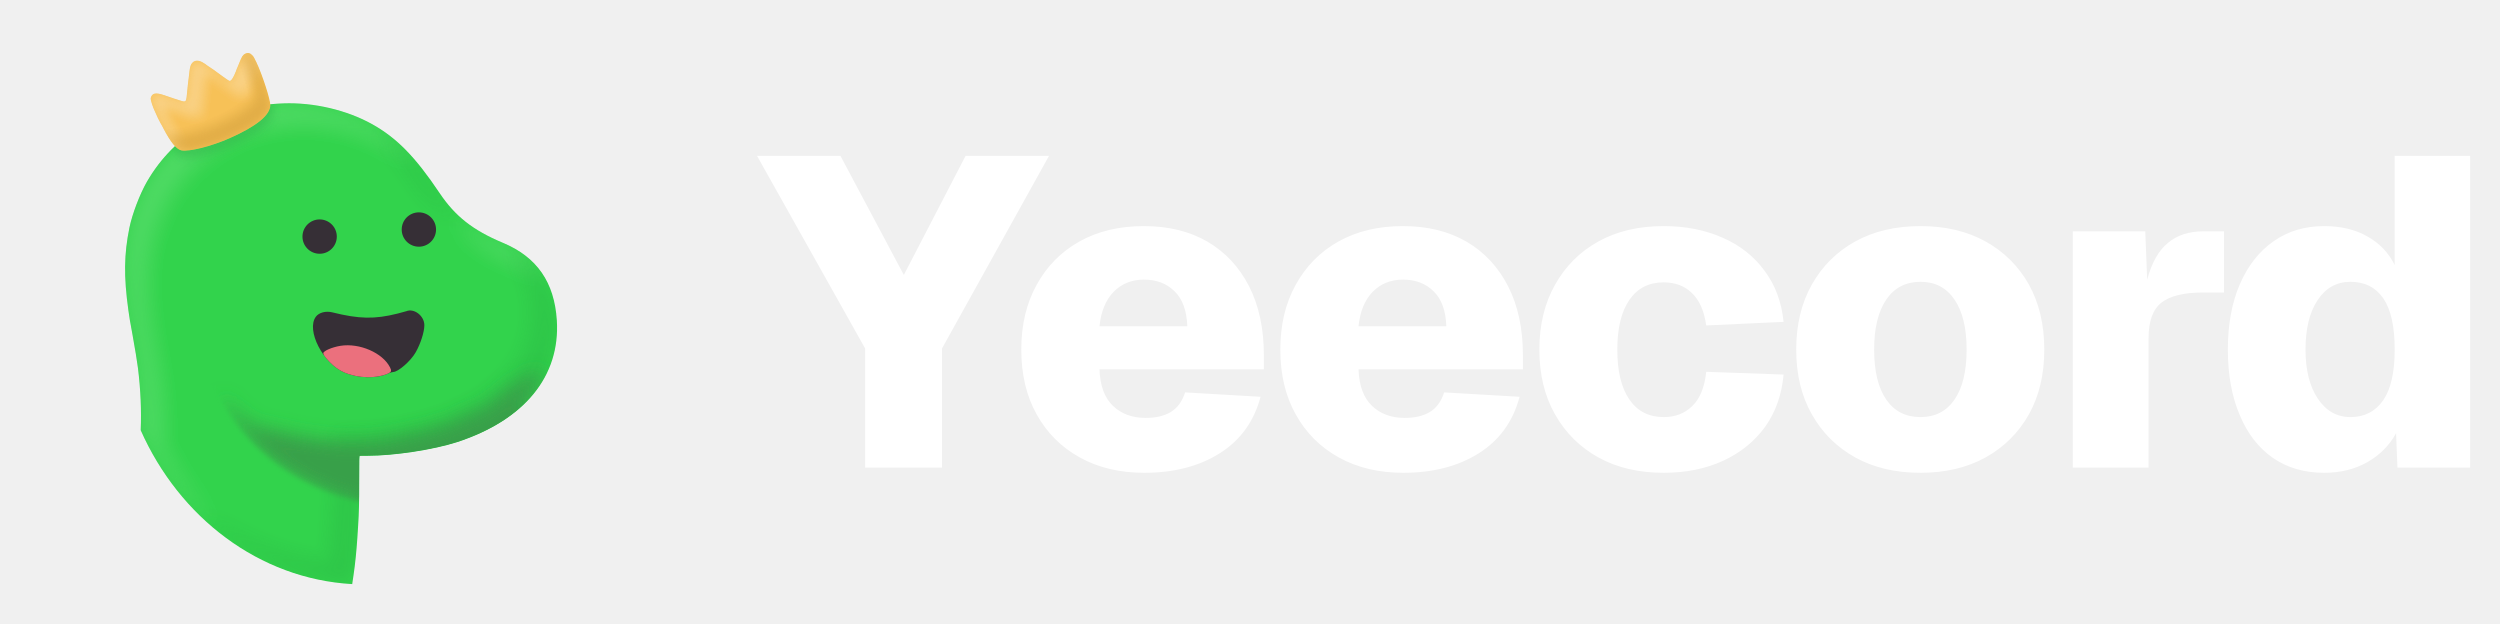
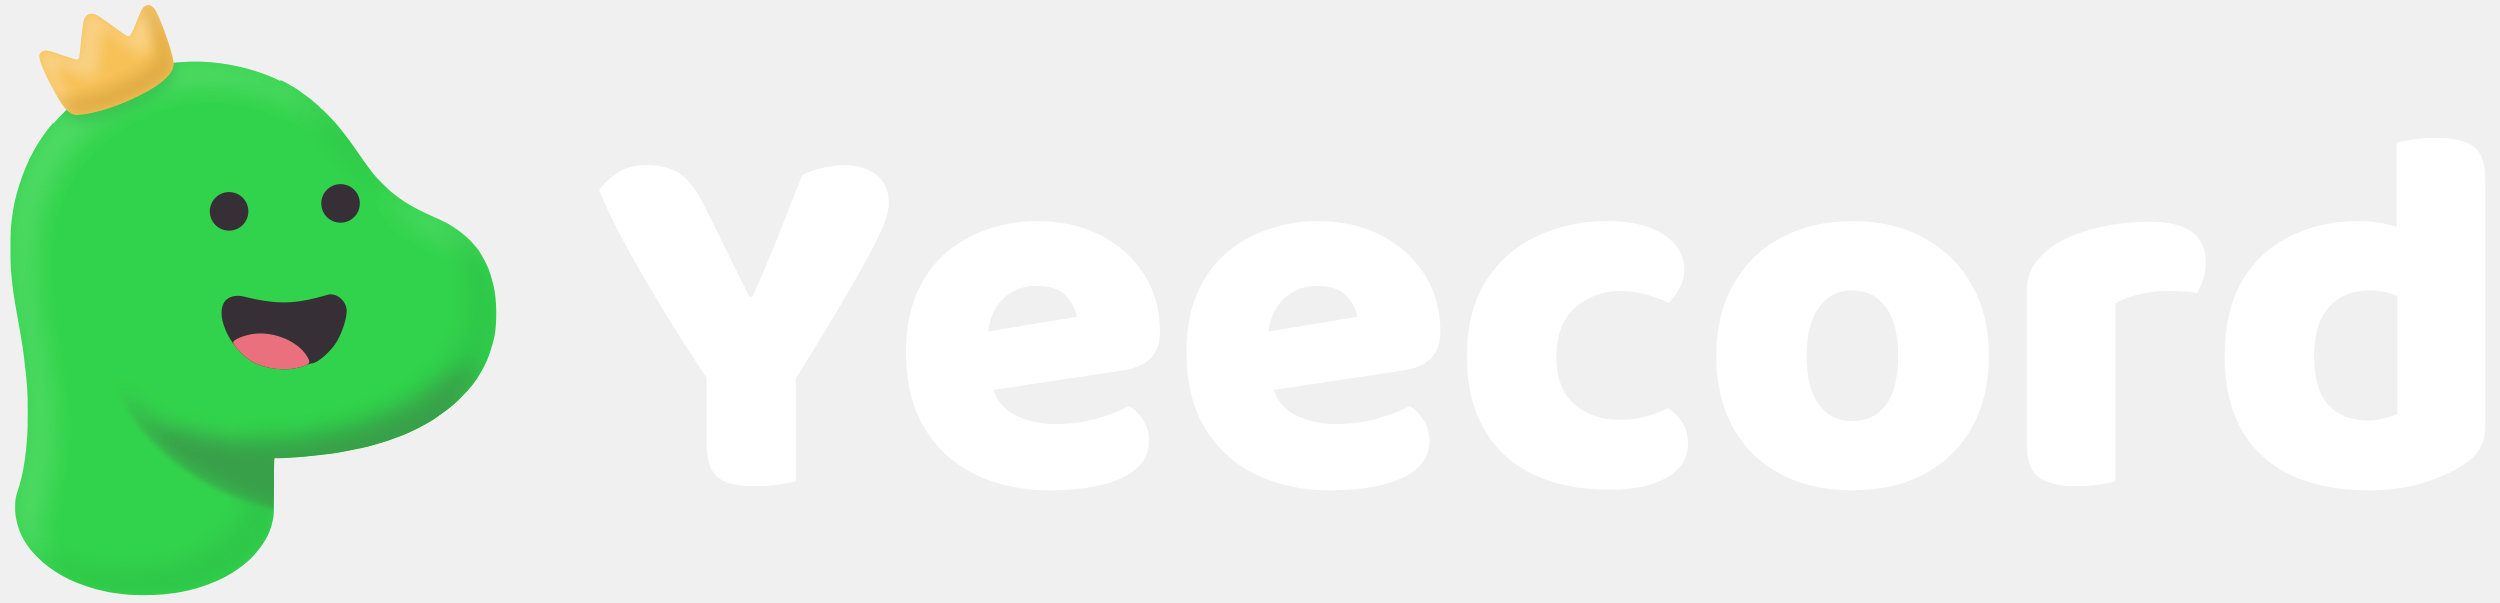
- <svg xmlns="http://www.w3.org/2000/svg" viewBox="0 0 802 200" role="img" aria-labelledby="title">
-   <g>
-     <svg width="200" height="200" viewBox="0 0 512 512">
-       <defs>
-         <path id="avatar-body" d="M120.5,149.5c22.8,-39.7 62.9,-62.8 112.3,-64.6c24.8,-0.9 51.9,5.4 72.9,17.1c20.2,11.3 35.4,26.8 55.3,56.5c12.8,19.1 27.4,30.6 52,40.9c28,11.7 42.3,32.4 44.3,63.7c2.9,45.9 -26.6,81.9 -81.9,100c-19.1,6.2 -51.6,11.2 -73.2,11.2c-3.5,0 -6.6,0 -6.8,0.1c-0.3,0.2 -0.4,2.1 -0.4,19.4c0,19.4 -0.2,27.8 -0.9,38.2c-0.2,3.1 -0.5,7.4 -0.6,9.5c-0.8,11.8 -1.8,21.6 -3.2,31.1c-0.232,1.393 -0.644,4.284 -1.05,7.096c-76.514,-4.339 -141.935,-54.724 -173.701,-126.393c0.682,-16.012 -0.067,-33.251 -2.249,-51.002c-0.8,-6 -2.3,-15.4 -4.5,-27.5c-2.1,-11.5 -2.6,-14 -3.4,-20.2c-3.8,-27.5 -3.6,-45.7 0.9,-67.7c2.3,-11.2 8.5,-27.4 14.2,-37.4z" />
-         <path id="avatar-accessory-shape" d="M201.3 44.1C199.5 45.1 198.5 46.6 196.9 50.7C196.2 52.6 195.3 54.6 195.1 55.1C194.8 55.7 194.2 57.1 193.8 58.4C191.8 63.7 189.8 66.8 188.4 66.4C187.8 66.3 183.2 63 179 59.9C177.7 58.9 175.2 57.1 173.5 56C171.8 54.9 169.4 53.3 168.3 52.4C161.6 47.6 156.5 49.7 155.7 57.7C155.6 59 155.3 61.4 155.1 62.9C154.4 68.3 154.3 69.4 153.7 75.5C153 83.7 152.8 84 149.1 82.9C145.9 81.9 140.2 80.1 134.6 78.1C127.8 75.8 124.9 76.4 123.8 80.4C123.4 81.9 125.5 88.2 128.2 93.7C128.6 94.5 129.3 96 129.7 97C130.2 98.1 131.1 99.9 131.8 101.1C132.6 102.4 133.6 104.2 134.1 105.3C140 116.7 144.8 122.6 148.9 123.5C155.2 124.8 173.5 120.2 188.6 113.5C210.6 103.8 222 94.5 222 86.3C222 81.7 215.7 62.1 210.7 51.4C208.5 46.8 208.2 46.3 206.9 45.1C205.3 43.4 203.4 43.1 201.3 44.1Z" />
-         <clipPath id="avatar-clip-frame">
-           <rect x="0" y="0" width="512" height="512" />
-         </clipPath>
-         <clipPath id="avatar-clip-mouth">
-           <path d="M333.6 255.6C332.9 255.8 329.8 256.7 326.6 257.5C307.6 262.3 294.9 262 272.8 256.5C267.5 255.2 261.9 256.7 259.4 260.1C251.2 271.1 265.3 298.6 282.8 305.9C294.4 310.8 309.2 311.1 318.8 306.7C320.2 306.1 322.1 305.5 322.9 305.5C327 305.5 337.4 296.4 341.4 289.3C345.4 282.3 348.5 272.6 348.5 267.1C348.5 259.4 340.1 252.9 333.6 255.6Z" />
-         </clipPath>
-         <clipPath id="avatar-clip-body">
-           <use href="#avatar-body" />
-         </clipPath>
-         <clipPath id="avatar-clip-accessory">
-           <use href="#avatar-accessory-shape" />
-         </clipPath>
-         <filter id="avatar-soft" filterUnits="userSpaceOnUse" x="-64" y="-64" width="640" height="640">
-           <feGaussianBlur stdDeviation="7.5" />
-         </filter>
-         <filter id="avatar-softer" filterUnits="userSpaceOnUse" x="-64" y="-64" width="640" height="640">
-           <feGaussianBlur stdDeviation="4" />
-         </filter>
-         <filter id="avatar-edge" filterUnits="userSpaceOnUse" x="-64" y="-64" width="640" height="640">
-           <feGaussianBlur stdDeviation="2" />
-         </filter>
-         <mask id="avatar-mask-jaw">
-           <path d="M176 316.3C195.6 365.6 242.8 400.7 294 412L480 412L480 0L150 0L150 316.3Z" fill="#fff" filter="url(#avatar-edge)" />
-         </mask>
-         <mask id="avatar-body-light">
-           <g filter="url(#avatar-soft)">
-             <use href="#avatar-body" fill="#fff" />
-             <use href="#avatar-body" x="12.5" y="12.5" fill="#000" />
+ <svg xmlns="http://www.w3.org/2000/svg" viewBox="0 0 830 200" role="img" aria-labelledby="title">
+   <svg width="168" height="200" viewBox="95 40 370 440">
+     <defs>
+       <path id="b-body" d="M122.3,145.5c3.7,-5.9 7.2,-10.8 11.2,-15.5l0.7,0c23.6,-27.7 58.0,-43.6 98.6,-45.1c22.6,-0.8 47.1,4.3 67.2,14.1v-0.8c0.1,0.1 0.2,0.1 0.2,0.2c0,0.2 0.2,0.2 0.3,0.1c0.1,-0.1 0.2,0 0.2,0.1c0,0.1 0.1,0.2 0.2,0.2c0.3,-0.1 1.8,0.5 1.8,0.8c0,0.1 0.1,0.2 0.2,0.1c0.1,-0.1 0.6,0.2 1.1,0.5c0.4,0.3 1,0.6 1.1,0.6c0.2,0 0.3,0.1 0.3,0.3c0,0.1 0,0.2 0.1,0.1c0.2,-0.2 1.6,0.6 1.6,0.9c0,0.1 0.1,0.2 0.2,0.1c0.1,-0.1 0.4,0 0.7,0.3c0.3,0.2 0.6,0.4 0.7,0.3c0,-0.1 0.1,0 0.1,0.1c0,0.1 0.3,0.3 0.6,0.4c0.3,0.1 0.8,0.3 1.1,0.6c0.3,0.3 0.5,0.5 0.6,0.5c0.3,0 1.8,0.9 1.8,1.1c0,0.1 0.1,0.2 0.3,0.2c0.2,0 0.4,0.2 0.5,0.4c0.1,0.2 0.3,0.4 0.4,0.3c0.1,0 0.5,0.2 0.8,0.5c0.4,0.4 0.7,0.6 0.8,0.5c0.1,0 0.2,0.1 0.3,0.3c0.1,0.3 0.3,0.4 0.4,0.3c0.1,0 0.3,0.1 0.4,0.3c0,0.2 0.2,0.4 0.3,0.3c0.1,-0.1 0.4,0.1 0.6,0.4c0.2,0.3 0.4,0.4 0.4,0.3c0,-0.2 0.2,0 0.5,0.3c0.3,0.3 0.5,0.5 0.5,0.4c0,-0.1 0.2,0.1 0.5,0.4c0.3,0.3 0.5,0.5 0.5,0.4c0,-0.2 0.2,0 0.5,0.3c0.3,0.3 0.5,0.5 0.6,0.4c0.1,-0.1 0.4,0.2 0.6,0.5c0.2,0.3 0.5,0.6 0.6,0.5c0.1,-0.1 0.4,0.2 0.7,0.5c0.3,0.4 0.5,0.6 0.6,0.5c0.1,0 0.4,0.3 0.7,0.7c0.3,0.4 0.7,0.7 0.8,0.6c0.1,0 0.5,0.3 0.9,0.8c0.4,0.5 0.9,0.9 1,0.9c0.2,0 0.8,0.6 1.5,1.4c0.6,0.8 1.2,1.4 1.3,1.3c0.2,-0.2 8.2,7.9 10.7,10.8c4.7,5.5 9.2,11.4 12.7,16.4c2.6,3.8 3.3,4.8 5.3,7.6c1.1,1.6 2.5,3.6 3.1,4.4c1,1.5 4.5,6.1 6.8,9.1c1.9,2.4 9.2,9.7 12.3,12.3c8.8,7.4 16.1,11.7 30.9,18.4c0.9,0.5 1.7,0.8 1.8,0.8c0.1,0 3,1.3 5.6,2.6c8.3,4 16.9,10.5 22.1,16.7c1,1.2 2,2.3 2.3,2.6c1.9,2.1 6.4,10 8,13.9c0.3,0.6 0.6,1.3 0.7,1.6c0.1,0.3 0.3,0.9 0.5,1.4c0.2,0.5 0.4,1.1 0.5,1.4c0.6,1.5 1.6,5.1 2.3,8c0.1,0.5 0.4,1.5 0.5,2.1c2.2,8.8 2.5,26.7 0.6,36c-0.2,0.6 -0.5,2 -0.7,3.1c-0.5,2.3 -0.7,2.9 -2,7.1c-1,3.2 -1.3,4 -1.7,4.8c-0.1,0.2 -0.2,0.6 -0.2,0.7c0,0.4 -1.1,2.9 -3,6.7c-1.5,3 -5.3,9.3 -6.7,11.1c-0.3,0.5 -1.1,1.4 -1.6,2.1c-1.4,1.8 -1.6,2 -3.8,4.5c-5.2,5.6 -6.3,6.8 -10.2,10.1c-0.8,0.7 -1.8,1.5 -2.1,1.8c-0.8,0.8 -5.9,4.5 -8.5,6.3c-1.3,1 -2.5,1.8 -2.6,1.9c-0.1,0.2 -2.3,1.5 -3.6,2.3c-4.6,2.6 -6.1,3.5 -9.9,5.4c-5.2,2.7 -10.9,5.1 -14.5,6.3c-0.8,0.3 -2.3,0.8 -3.4,1.3c-2.9,1.1 -5.4,1.9 -11.3,3.6c-6.7,1.9 -7.2,2.1 -8.8,2.4c-0.7,0.2 -1.7,0.4 -2.3,0.5c-1,0.2 -2.4,0.5 -4.8,1c-0.5,0.1 -1.9,0.4 -3,0.6c-1.1,0.2 -2.7,0.6 -3.5,0.7c-0.8,0.2 -2,0.4 -2.6,0.5c-1.2,0.2 -3.3,0.6 -5.7,1c-0.9,0.2 -2.4,0.4 -3.5,0.5c-1.2,0.1 -3,0.4 -4.3,0.5c-5.8,0.7 -5.9,0.7 -13.6,1.5c-4.9,0.4 -8.3,0.7 -12.2,0.9c-2.2,0.1 -4.1,0.2 -4.2,0.2c-0.1,0 -1.6,0.1 -3.4,0.1h-3.2l-0.2,2.2c-0.1,1.2 -0.2,10.3 -0.2,20.2c0,13.3 -0.1,18.5 -0.3,19.9c-0.9,5.1 -1.3,6.9 -3,11.4c-2.7,7.3 -10.2,17.2 -17.5,23.1c-0.6,0.5 -1.3,1.1 -1.6,1.3c-1.4,1.3 -9.8,7 -10.3,7c-0.1,0 -0.5,0.2 -0.8,0.5c-0.7,0.5 -5.5,2.9 -7.3,3.7c-4.1,1.7 -6.7,2.8 -8.8,3.5c-1.3,0.4 -2.6,0.9 -2.9,1c-1.7,0.7 -7.4,2.3 -9.8,2.8c-0.7,0.2 -1.7,0.4 -2.3,0.5c-3.3,0.8 -5.1,1.1 -8.5,1.5c-1.2,0.1 -2.8,0.4 -3.8,0.5c-8,1.2 -25.2,1.4 -33.3,0.3c-4.3,-0.6 -5.6,-0.7 -7.6,-1c-1.2,-0.2 -2.5,-0.4 -3.1,-0.5c-0.5,-0.1 -1.6,-0.4 -2.3,-0.5c-4.7,-1 -7.9,-1.8 -11.5,-3c-3.3,-1.1 -6.4,-2.2 -7.2,-2.5c-0.3,-0.1 -1.5,-0.6 -2.8,-1.1c-6.2,-2.4 -14,-6.8 -19.8,-11.1c-12.6,-9.5 -20.5,-20.5 -23.3,-32.5c-1.2,-4.9 -1.4,-6.7 -1.4,-11.2c-0.1,-5 0.3,-7.3 2,-12.5c0.7,-2 1.4,-4.7 2,-6.8c0.5,-1.7 0.8,-2.9 1.6,-6.9c0.4,-1.6 1.2,-6.9 1.5,-9c0.8,-6.1 1.1,-8.7 1.8,-17.5c0.4,-4.7 0.4,-27.6 0,-32.8c-0.6,-7 -0.8,-10.5 -1.1,-12.8c-0.7,-6.2 -0.9,-7.8 -1.8,-15.3c-0.1,-1 -0.4,-2.5 -0.5,-3.3c-0.2,-0.8 -0.4,-2.2 -0.5,-3.1c-0.2,-0.9 -0.4,-2.3 -0.5,-3.1c-0.2,-0.8 -0.4,-2.2 -0.5,-3c-0.1,-0.8 -0.4,-2.2 -0.5,-3c-0.2,-0.9 -0.4,-2.1 -0.5,-2.9c-0.2,-0.8 -0.4,-2 -0.5,-2.8c-0.1,-0.7 -0.4,-2 -0.5,-2.8c-0.1,-0.8 -0.4,-2 -0.5,-2.8c-0.1,-0.8 -0.4,-2 -0.5,-2.8c-0.6,-3.3 -0.7,-4.1 -1.1,-6.4c-1.7,-10 -2.2,-14.8 -3.1,-26.1c-0.3,-4.2 -0.3,-23.1 0,-27.1c0.5,-6 0.7,-8.4 1.6,-13.9c2.5,-16.1 9.7,-35.7 17.8,-48.6z" />
+       <path id="b-accessory-shape" d="M201.3 44.1C199.5 45.1 198.5 46.6 196.9 50.7C196.2 52.6 195.3 54.6 195.1 55.1C194.8 55.7 194.2 57.1 193.8 58.4C191.8 63.7 189.8 66.8 188.4 66.4C187.8 66.3 183.2 63 179 59.9C177.7 58.9 175.2 57.1 173.5 56C171.8 54.9 169.4 53.3 168.3 52.4C161.6 47.6 156.5 49.7 155.7 57.7C155.6 59 155.3 61.4 155.1 62.9C154.4 68.3 154.3 69.4 153.7 75.5C153 83.7 152.8 84 149.1 82.9C145.9 81.9 140.2 80.1 134.6 78.1C127.8 75.8 124.9 76.4 123.8 80.4C123.4 81.9 125.5 88.2 128.2 93.7C128.6 94.5 129.3 96 129.7 97C130.2 98.1 131.1 99.9 131.8 101.1C132.6 102.4 133.6 104.2 134.1 105.3C140 116.7 144.8 122.6 148.9 123.5C155.2 124.8 173.5 120.2 188.6 113.5C210.6 103.8 222 94.5 222 86.3C222 81.7 215.7 62.1 210.7 51.4C208.5 46.8 208.2 46.3 206.9 45.1C205.3 43.4 203.4 43.1 201.3 44.1Z" />
+       <clipPath id="b-clip-frame">
+         <rect x="0" y="0" width="512" height="512" />
+       </clipPath>
+       <clipPath id="b-clip-mouth">
+         <path d="M333.6 255.6C332.9 255.8 329.8 256.7 326.6 257.5C307.6 262.3 294.9 262 272.8 256.5C267.5 255.2 261.9 256.7 259.4 260.1C251.2 271.1 265.3 298.6 282.8 305.9C294.4 310.8 309.2 311.1 318.8 306.7C320.2 306.1 322.1 305.5 322.9 305.5C327 305.5 337.4 296.4 341.4 289.3C345.4 282.3 348.5 272.6 348.5 267.1C348.5 259.4 340.1 252.9 333.6 255.6Z" />
+       </clipPath>
+       <clipPath id="b-clip-body">
+         <use href="#b-body" />
+       </clipPath>
+       <clipPath id="b-clip-accessory">
+         <use href="#b-accessory-shape" />
+       </clipPath>
+       <filter id="b-soft" filterUnits="userSpaceOnUse" x="-64" y="-64" width="640" height="640">
+         <feGaussianBlur stdDeviation="7.5" />
+       </filter>
+       <filter id="b-softer" filterUnits="userSpaceOnUse" x="-64" y="-64" width="640" height="640">
+         <feGaussianBlur stdDeviation="4" />
+       </filter>
+       <filter id="b-edge" filterUnits="userSpaceOnUse" x="-64" y="-64" width="640" height="640">
+         <feGaussianBlur stdDeviation="2" />
+       </filter>
+       <mask id="b-mask-jaw">
+         <path d="M176 316.3C195.6 365.6 242.8 400.7 294 412L480 412L480 0L150 0L150 316.3Z" fill="#fff" filter="url(#b-edge)" />
+       </mask>
+       <mask id="b-body-light">
+         <g filter="url(#b-soft)">
+           <use href="#b-body" fill="#fff" />
+           <use href="#b-body" x="12.5" y="12.5" fill="#000" />
+         </g>
+       </mask>
+       <mask id="b-body-shade">
+         <g filter="url(#b-soft)">
+           <use href="#b-body" fill="#fff" />
+           <use href="#b-body" x="-15" y="-12.5" fill="#000" />
+         </g>
+       </mask>
+       <mask id="b-accessory-light">
+         <g filter="url(#b-softer)">
+           <use href="#b-accessory-shape" fill="#fff" />
+           <use href="#b-accessory-shape" x="10" y="10" fill="#000" />
+         </g>
+       </mask>
+       <mask id="b-accessory-shade">
+         <g filter="url(#b-softer)">
+           <use href="#b-accessory-shape" fill="#fff" />
+           <use href="#b-accessory-shape" x="-9" y="-9" fill="#000" />
+         </g>
+       </mask>
+     </defs>
+     <g>
+       <g id="b-dino">
+         <use href="#b-body" fill="#32D34C" />
+         <g clip-path="url(#b-clip-body)">
+           <rect width="512" height="512" fill="#7CE68A" opacity="0.4" mask="url(#b-body-light)" />
+           <rect width="512" height="512" fill="#24A63F" opacity="0.3" mask="url(#b-body-shade)" />
+           <g mask="url(#b-mask-jaw)">
+             <path d="M438.3 306.5C437.5 306.9 436.7 307.4 436.5 307.6C436.3 307.8 436 308 435.9 308C435.6 308 431.6 310.4 430.1 311.5C429.6 311.9 427.2 313.3 424.9 314.6C422.6 315.9 420.1 317.5 419.5 318C418.9 318.6 416.8 320.2 414.9 321.6C410.7 324.7 407.8 327.2 404.4 330.3C402.6 331.9 401.4 332.7 400 333.4C397.4 334.6 395.9 335.4 394.4 336.4C393.7 336.8 392 337.6 390.6 338.1C389.1 338.6 387.2 339.4 386.3 339.8C385.4 340.2 383.2 341.1 381.5 341.8C377.2 343.5 375.4 344.4 373.4 345.6C370.9 347.2 366.2 349.1 363.9 349.6C359.9 350.4 356.1 351.5 349.4 353.8C347 354.6 335.9 357 334.6 357C333.9 357 326.1 359 323.3 359.9C321.4 360.5 318.7 360.9 313 361.5C311.7 361.7 308.1 362.1 304.9 362.4C298.1 363.2 279.6 363.4 278.5 362.6C278.4 362.6 276.9 362.5 275.1 362.4C273.3 362.3 270.5 362.1 268.9 361.9C267.2 361.7 264.4 361.3 262.6 361.1C260.9 360.9 258.8 360.6 258.1 360.4C256.8 359.9 254.3 359.6 250.3 359.3C248.8 359.1 246.9 358.8 246.1 358.6C245.3 358.3 243.4 357.9 242.1 357.8C240.8 357.6 238.9 357.2 238.1 356.9C233.1 354.9 227.2 353.5 222.9 353.3C220.2 353.1 219.7 352.9 217.9 352.1C216.4 351.4 215.4 351.2 214.1 351.1C213.2 351 211.9 350.9 211.4 350.7C207 349.6 195 340.2 188.4 332.8C182.9 326.6 182 325.8 182 327C182 328.4 184.7 333.8 188.7 340.1C209.3 373.2 246.8 399.7 288.3 410.4C295.9 412.4 295.6 409.9 293.3 443.5C292.6 453.5 291.6 462.8 290.6 470.2C290.1 473.5 290.1 473.9 291.4 474.9C292.8 475.9 473.2 475.3 474.3 474.3C475.8 472.8 475.8 340 474.3 338.5C473.3 337.5 473.3 337.5 450.6 337.5C425.6 337.5 426.8 337.6 426.8 336.1C426.8 335.5 427.2 334.9 429.1 333.3C436.6 326.3 445.4 314.8 445.9 311.4C446.1 310.1 446 310.1 445 309.2C444.4 308.6 443.9 307.9 443.8 307.6C443.1 306 440.3 305.4 438.3 306.5Z" fill="#37A049" filter="url(#b-soft)" />
          </g>
-         </mask>
-         <mask id="avatar-body-shade">
-           <g filter="url(#avatar-soft)">
-             <use href="#avatar-body" fill="#fff" />
-             <use href="#avatar-body" x="-15" y="-12.5" fill="#000" />
-           </g>
-         </mask>
-         <mask id="avatar-accessory-light">
-           <g filter="url(#avatar-softer)">
-             <use href="#avatar-accessory-shape" fill="#fff" />
-             <use href="#avatar-accessory-shape" x="10" y="10" fill="#000" />
-           </g>
-         </mask>
-         <mask id="avatar-accessory-shade">
-           <g filter="url(#avatar-softer)">
-             <use href="#avatar-accessory-shape" fill="#fff" />
-             <use href="#avatar-accessory-shape" x="-9" y="-9" fill="#000" />
-           </g>
-         </mask>
-       </defs>
-       <g>
-         <g id="avatar-dino">
-           <use href="#avatar-body" fill="#32D34C" />
-           <g clip-path="url(#avatar-clip-body)">
-             <rect width="512" height="512" fill="#7CE68A" opacity="0.4" mask="url(#avatar-body-light)" />
-             <rect width="512" height="512" fill="#24A63F" opacity="0.3" mask="url(#avatar-body-shade)" />
-             <g mask="url(#avatar-mask-jaw)">
-               <path d="M438.3 306.5C437.5 306.9 436.7 307.4 436.5 307.6C436.3 307.8 436 308 435.9 308C435.6 308 431.6 310.4 430.1 311.5C429.6 311.9 427.2 313.3 424.9 314.6C422.6 315.9 420.1 317.5 419.5 318C418.9 318.6 416.8 320.2 414.9 321.6C410.7 324.7 407.8 327.2 404.4 330.3C402.6 331.9 401.4 332.7 400 333.4C397.4 334.6 395.9 335.4 394.4 336.4C393.7 336.8 392 337.6 390.6 338.1C389.1 338.6 387.2 339.4 386.3 339.8C385.4 340.2 383.2 341.1 381.5 341.8C377.2 343.5 375.4 344.4 373.4 345.6C370.9 347.2 366.2 349.1 363.9 349.6C359.9 350.4 356.1 351.5 349.4 353.8C347 354.6 335.9 357 334.6 357C333.9 357 326.1 359 323.3 359.9C321.4 360.5 318.7 360.9 313 361.5C311.7 361.7 308.1 362.1 304.9 362.4C298.1 363.2 279.6 363.4 278.5 362.6C278.4 362.6 276.9 362.5 275.1 362.4C273.3 362.3 270.5 362.1 268.9 361.9C267.2 361.7 264.4 361.3 262.6 361.1C260.9 360.9 258.8 360.6 258.1 360.4C256.8 359.9 254.3 359.6 250.3 359.3C248.8 359.1 246.9 358.8 246.1 358.6C245.3 358.3 243.4 357.9 242.1 357.8C240.8 357.6 238.9 357.2 238.1 356.9C233.1 354.9 227.2 353.5 222.9 353.3C220.2 353.1 219.7 352.9 217.9 352.1C216.4 351.4 215.4 351.2 214.1 351.1C213.2 351 211.9 350.9 211.4 350.7C207 349.6 195 340.2 188.4 332.8C182.9 326.6 182 325.8 182 327C182 328.4 184.7 333.8 188.7 340.1C209.3 373.2 246.8 399.7 288.3 410.4C295.9 412.4 295.6 409.9 293.3 443.5C292.6 453.5 291.6 462.8 290.6 470.2C290.1 473.5 290.1 473.9 291.4 474.9C292.8 475.9 473.2 475.3 474.3 474.3C475.8 472.8 475.8 340 474.3 338.5C473.3 337.5 473.3 337.5 450.6 337.5C425.6 337.5 426.8 337.6 426.8 336.1C426.8 335.5 427.2 334.9 429.1 333.3C436.6 326.3 445.4 314.8 445.9 311.4C446.1 310.1 446 310.1 445 309.2C444.4 308.6 443.9 307.9 443.8 307.6C443.1 306 440.3 305.4 438.3 306.5Z" fill="#37A049" filter="url(#avatar-soft)" />
-             </g>
-             <use href="#avatar-accessory-shape" x="2" y="6" fill="#24A63F" opacity="0.35" filter="url(#avatar-softer)" />
-           </g>
-         </g>
-         <g id="avatar-face" fill="#362F36">
-           <circle cx="262.5" cy="194.3" r="14.1" />
-           <circle cx="344" cy="188.5" r="14.1" />
-           <path d="M333.6 255.6C332.9 255.8 329.8 256.7 326.6 257.5C307.6 262.3 294.9 262 272.8 256.5C267.5 255.2 261.9 256.7 259.4 260.1C251.2 271.1 265.3 298.6 282.8 305.9C294.4 310.8 309.2 311.1 318.8 306.7C320.2 306.1 322.1 305.5 322.9 305.5C327 305.5 337.4 296.4 341.4 289.3C345.4 282.3 348.5 272.6 348.5 267.1C348.5 259.4 340.1 252.9 333.6 255.6Z" />
-           <path d="M279.6 284C272.8 285.1 265.5 288.2 265.5 290.1C265.5 292.4 272.2 299.6 277.7 303.3C288.1 310.2 306.6 311.9 318.4 306.9C321.4 305.6 321.8 304.6 320.3 301.7C314.3 289.8 295.3 281.5 279.6 284Z" fill="#EB707D" clip-path="url(#avatar-clip-mouth)" />
-         </g>
-         <g id="avatar-accessory">
-           <path d="M201.3 44.1C199.5 45.1 198.5 46.6 196.9 50.7C196.2 52.6 195.3 54.6 195.1 55.1C194.8 55.7 194.2 57.1 193.8 58.4C191.8 63.7 189.8 66.8 188.4 66.4C187.8 66.3 183.2 63 179 59.9C177.7 58.9 175.2 57.1 173.5 56C171.8 54.9 169.4 53.3 168.3 52.4C161.6 47.6 156.5 49.7 155.7 57.7C155.6 59 155.3 61.4 155.1 62.9C154.4 68.3 154.3 69.4 153.7 75.5C153 83.7 152.8 84 149.1 82.9C145.9 81.9 140.2 80.1 134.6 78.1C127.8 75.8 124.9 76.4 123.8 80.4C123.4 81.9 125.5 88.2 128.2 93.7C128.6 94.5 129.3 96 129.7 97C130.2 98.1 131.1 99.9 131.8 101.1C132.6 102.4 133.6 104.2 134.1 105.3C140 116.7 144.8 122.6 148.9 123.5C155.2 124.8 173.5 120.2 188.6 113.5C210.6 103.8 222 94.5 222 86.3C222 81.7 215.7 62.1 210.7 51.4C208.5 46.8 208.2 46.3 206.9 45.1C205.3 43.4 203.4 43.1 201.3 44.1Z" fill="#F7C157" />
-           <g clip-path="url(#avatar-clip-accessory)">
-             <rect width="512" height="512" fill="#FAD58F" opacity="0.8" mask="url(#avatar-accessory-light)" />
-             <rect width="512" height="512" fill="#DCA842" opacity="0.8" mask="url(#avatar-accessory-shade)" />
-           </g>
+           <use href="#b-accessory-shape" x="2" y="6" fill="#24A63F" opacity="0.35" filter="url(#b-softer)" />
        </g>
      </g>
-     </svg>
-   </g>
-   <path transform="translate(244 150.0) scale(0.8803)" d="M66.1 0L38.1 0L38.1-43.4L-1.3-113.6L29.1-113.6L52.2-70.2L74.7-113.6L105.1-113.6L66.1-43.4M139.8 1.9Q126.4 1.9 116.3-3.7Q106.2-9.3 100.6-19.4Q95-29.4 95-43Q95-56.5 100.6-66.6Q106.2-76.8 116.2-82.4Q126.2-88 139.7-88Q153.1-88 162.9-82.3Q172.6-76.6 178-66.1Q183.4-55.5 183.4-41L183.4-35.8L123.5-35.8Q123.8-26.9 128.4-22.5Q133-18.1 140.3-18.1Q145.8-18.1 149.4-20.2Q153.1-22.4 154.7-27.4L182.2-25.8Q178.6-12.3 167.3-5.2Q156 1.9 139.8 1.9M123.5-51.5L155.5-51.5Q155.2-60 150.9-64.2Q146.6-68.5 139.7-68.5Q133-68.5 128.6-64Q124.3-59.5 123.5-51.5M234.2 1.9Q220.8 1.9 210.7-3.7Q200.6-9.3 195-19.4Q189.4-29.4 189.4-43Q189.4-56.5 195-66.6Q200.6-76.8 210.6-82.4Q220.6-88 234.1-88Q247.5-88 257.3-82.3Q267-76.6 272.4-66.1Q277.8-55.5 277.8-41L277.8-35.8L217.9-35.8Q218.2-26.9 222.8-22.5Q227.4-18.1 234.7-18.1Q240.2-18.1 243.8-20.2Q247.5-22.4 249.1-27.4L276.6-25.8Q273-12.3 261.7-5.2Q250.4 1.9 234.2 1.9M217.9-51.5L249.9-51.5Q249.6-60 245.3-64.2Q241-68.5 234.1-68.5Q227.4-68.5 223-64Q218.7-59.5 217.9-51.5M329.1 1.9Q315.4 1.9 305.3-3.7Q295.2-9.3 289.5-19.4Q283.8-29.4 283.8-43Q283.8-56.5 289.5-66.6Q295.2-76.8 305.3-82.4Q315.4-88 329.1-88Q341-88 350.5-83.8Q360-79.7 365.8-71.8Q371.7-64 372.8-53.1L344.6-51.8Q343.5-59.7 339.4-63.6Q335.4-67.5 329.1-67.5Q321-67.5 316.6-61.1Q312.2-54.7 312.2-43Q312.2-31.2 316.6-24.8Q321-18.4 329.1-18.4Q335.4-18.4 339.5-22.4Q343.7-26.4 344.6-34.9L372.8-33.9Q371.8-22.9 366.1-14.9Q360.3-6.9 350.8-2.5Q341.3 1.9 329.1 1.9M422.7 1.9Q409 1.9 398.9-3.7Q388.8-9.3 383.1-19.4Q377.4-29.4 377.4-43Q377.4-56.6 383.1-66.7Q388.8-76.8 398.9-82.4Q409-88 422.7-88Q436.3-88 446.4-82.4Q456.5-76.8 462.2-66.7Q467.8-56.6 467.8-43Q467.8-29.4 462.2-19.4Q456.5-9.3 446.4-3.7Q436.3 1.9 422.7 1.9M422.7-18.4Q430.7-18.4 435.1-24.8Q439.5-31.2 439.5-43Q439.5-54.7 435.1-61.2Q430.7-67.7 422.7-67.7Q414.6-67.7 410.2-61.2Q405.8-54.7 405.8-43Q405.8-31.2 410.2-24.8Q414.6-18.4 422.7-18.4M505.8 0L478.2 0L478.2-86.1L504.6-86.1L505.3-68.5Q507.8-77.8 512.9-81.9Q517.9-86.1 525.8-86.1L533.3-86.1L533.3-63.8L525.6-63.8Q515.4-63.8 510.6-60.2Q505.8-56.5 505.8-47.2M569.8 1.9Q558.9 1.9 551-3.6Q543.2-9.1 539-19.2Q534.7-29.3 534.7-43Q534.7-56.8 539.1-66.9Q543.5-77 551.4-82.5Q559.2-88 569.8-88Q579-88 585.6-84.2Q592.2-80.5 595.5-73.8L595.5-113.6L623-113.6L623 0L596.5 0L596-12.5Q592.3-5.8 585.4-1.9Q578.6 1.9 569.8 1.9M579.4-18.4Q587-18.4 591.3-24.5Q595.5-30.6 595.5-43Q595.5-55.5 591.4-61.6Q587.2-67.7 579.4-67.7Q571.8-67.7 567.4-61Q563-54.4 563-43Q563-31.8 567.5-25.1Q572-18.4 579.4-18.4" fill="#FFFFFF" />
+       <g id="b-face" fill="#362F36">
+         <circle cx="262.5" cy="194.3" r="14.1" />
+         <circle cx="344" cy="188.5" r="14.1" />
+         <path d="M333.6 255.6C332.9 255.8 329.8 256.7 326.6 257.5C307.6 262.3 294.9 262 272.8 256.5C267.5 255.2 261.9 256.7 259.4 260.1C251.2 271.1 265.3 298.6 282.8 305.9C294.4 310.8 309.2 311.1 318.8 306.7C320.2 306.1 322.1 305.5 322.9 305.5C327 305.5 337.4 296.4 341.4 289.3C345.4 282.3 348.5 272.6 348.5 267.1C348.5 259.4 340.1 252.9 333.6 255.6Z" />
+         <path d="M279.6 284C272.8 285.1 265.5 288.2 265.5 290.1C265.5 292.4 272.2 299.6 277.7 303.3C288.1 310.2 306.6 311.9 318.4 306.9C321.4 305.6 321.8 304.6 320.3 301.7C314.3 289.8 295.3 281.5 279.6 284Z" fill="#EB707D" clip-path="url(#b-clip-mouth)" />
+       </g>
+       <g id="b-accessory">
+         <path d="M201.3 44.1C199.5 45.1 198.5 46.6 196.9 50.7C196.2 52.6 195.3 54.6 195.1 55.1C194.8 55.7 194.2 57.1 193.8 58.4C191.8 63.7 189.8 66.8 188.4 66.4C187.8 66.3 183.2 63 179 59.9C177.7 58.9 175.2 57.1 173.5 56C171.8 54.9 169.4 53.3 168.3 52.4C161.6 47.6 156.5 49.7 155.7 57.7C155.6 59 155.3 61.4 155.1 62.9C154.4 68.3 154.3 69.4 153.7 75.5C153 83.7 152.8 84 149.1 82.9C145.9 81.9 140.2 80.1 134.6 78.1C127.8 75.8 124.9 76.4 123.8 80.4C123.4 81.9 125.5 88.2 128.2 93.7C128.6 94.5 129.3 96 129.7 97C130.2 98.1 131.1 99.9 131.8 101.1C132.6 102.4 133.6 104.2 134.1 105.3C140 116.7 144.8 122.6 148.9 123.5C155.2 124.8 173.5 120.2 188.6 113.5C210.6 103.8 222 94.5 222 86.3C222 81.7 215.7 62.1 210.7 51.4C208.5 46.8 208.2 46.3 206.9 45.1C205.3 43.4 203.4 43.1 201.3 44.1Z" fill="#F7C157" />
+         <g clip-path="url(#b-clip-accessory)">
+           <rect width="512" height="512" fill="#FAD58F" opacity="0.8" mask="url(#b-accessory-light)" />
+           <rect width="512" height="512" fill="#DCA842" opacity="0.8" mask="url(#b-accessory-shade)" />
+         </g>
+       </g>
+     </g>
+   </svg>
+   <path d="M263.1 127.5L236 127.5Q231.7 121.1 226.3 112.8Q221 104.4 215.7 95.4Q210.4 86.4 205.9 78Q201.5 69.6 198.9 63.1Q201.1 60 205 57.4Q208.9 54.8 214.6 54.8Q221.3 54.8 225.6 57.6Q229.8 60.3 233.6 67.9Q235.5 71.7 237.4 75.5Q239.3 79.3 241.2 83.2Q243.1 87.1 245 90.9Q246.9 94.7 248.8 98.5L249.8 98.5Q253.1 91.2 255.6 85.2Q258.1 79.1 260.6 72.7Q263.1 66.2 266.4 58.1Q269.5 56.5 273.3 55.7Q277.1 54.8 280.6 54.8Q286.6 54.8 290.9 58Q295.1 61.2 295.1 67.6Q295.1 69.6 293.9 73.2Q292.7 76.7 289.3 83.2Q285.9 89.7 279.6 100.4Q273.3 111.1 263.1 127.5M234.6 147.4L234.6 117.2L264.2 117.2L264.2 159.8Q262.3 160.3 258.4 160.9Q254.5 161.4 250.5 161.4Q241.5 161.4 238.1 158.3Q234.6 155.2 234.6 147.4M372.7 123L318.6 131.1L317.5 111.8L357.5 105.2Q357.1 101.8 354 98.3Q350.9 94.9 344.3 94.9Q337.4 94.9 332.8 99.4Q328.3 103.9 327.9 112.1L329 126.7Q330.7 134.6 336.8 137.7Q342.9 140.8 350.5 140.8Q357.8 140.8 364.4 138.9Q370.9 137 374.9 134.8Q377.7 136.5 379.6 139.6Q381.5 142.7 381.5 146.2Q381.5 151.9 377.2 155.6Q373 159.3 365.6 161Q358.1 162.8 348.5 162.8Q335 162.8 324.2 157.7Q313.4 152.6 307.1 142.4Q300.8 132.2 300.8 116.8Q300.8 105.4 304.5 97.1Q308.2 88.8 314.4 83.6Q320.7 78.5 328.3 76Q336 73.4 344.2 73.4Q356.4 73.4 365.6 78.2Q374.7 83 379.9 91.2Q385.1 99.4 385.1 110.1Q385.1 115.9 381.8 119.1Q378.5 122.2 372.7 123M465.8 123L411.7 131.1L410.7 111.8L450.6 105.2Q450.2 101.8 447.1 98.3Q444 94.9 437.4 94.9Q430.5 94.9 426 99.4Q421.4 103.9 421 112.1L422.1 126.7Q423.8 134.6 429.9 137.7Q436.1 140.8 443.7 140.8Q450.9 140.8 457.5 138.9Q464 137 468 134.8Q470.8 136.5 472.7 139.6Q474.6 142.7 474.6 146.2Q474.6 151.9 470.4 155.6Q466.1 159.3 458.7 161Q451.3 162.8 441.6 162.8Q428.1 162.8 417.3 157.7Q406.5 152.6 400.2 142.4Q393.9 132.2 393.9 116.8Q393.9 105.4 397.6 97.1Q401.3 88.8 407.6 83.6Q413.8 78.5 421.5 76Q429.1 73.4 437.3 73.4Q449.5 73.4 458.7 78.2Q467.8 83 473 91.2Q478.2 99.4 478.2 110.1Q478.2 115.9 474.9 119.1Q471.6 122.2 465.8 123M538 96.6Q529.3 96.6 523 102.1Q516.7 107.7 516.7 118.4Q516.7 129.1 522.8 134.3Q528.8 139.4 537.8 139.4Q543 139.4 547.1 138.1Q551.1 136.9 553.9 135.5Q557.2 137.9 558.8 140.7Q560.4 143.4 560.4 147.4Q560.4 154.3 553.6 158.4Q546.8 162.6 534.2 162.6Q519.8 162.6 509.2 157.6Q498.6 152.6 492.8 142.6Q487 132.7 487 118.4Q487 103.2 493.4 93.2Q499.8 83.3 510.3 78.4Q520.9 73.4 533.3 73.4Q545.6 73.4 552.4 77.9Q559.2 82.4 559.2 89.5Q559.2 92.8 557.7 95.6Q556.1 98.5 554.1 100.6Q551.1 99.2 547 97.9Q542.8 96.6 538 96.6M660.3 118Q660.3 131.8 654.7 141.9Q649.1 151.9 639 157.3Q628.9 162.8 615 162.8Q601.4 162.8 591.2 157.4Q581 152.1 575.4 142Q569.8 132 569.8 118Q569.8 104.4 575.5 94.4Q581.2 84.3 591.4 78.9Q601.6 73.4 615 73.4Q628.7 73.4 638.8 79Q648.9 84.5 654.6 94.5Q660.3 104.5 660.3 118M615 96.4Q608 96.4 603.9 102Q599.8 107.7 599.8 118Q599.8 128.7 603.8 134.3Q607.8 139.8 615 139.8Q622.3 139.8 626.3 134.2Q630.2 128.6 630.2 118Q630.2 107.8 626.2 102.1Q622.1 96.4 615 96.4M702.3 100.7L702.3 120.4L672.9 120.4L672.9 96.3Q672.9 91.2 675.6 87.5Q678.3 83.8 682.6 81Q688.6 77.4 696.8 75.5Q704.9 73.6 713.5 73.6Q732.3 73.6 732.3 86.9Q732.3 90 731.5 92.7Q730.6 95.4 729.4 97.3Q727.7 96.9 725.3 96.8Q722.8 96.6 719.9 96.6Q715.6 96.6 710.7 97.6Q705.9 98.7 702.3 100.7M672.9 147.6L672.9 114.4L702.3 114.4L702.3 159.8Q700.4 160.3 696.8 160.9Q693.3 161.4 689.1 161.4Q680.7 161.4 676.8 158.4Q672.9 155.5 672.9 147.6M795.9 137.4L795.9 87.3L825.1 87.3L825.1 141.5Q825.1 145.8 823.3 148.9Q821.5 152.1 817.5 154.5Q812.5 157.8 804.6 160.3Q796.6 162.8 786.4 162.8Q771.4 162.8 760.7 157.8Q750 152.7 744.3 142.8Q738.6 132.9 738.6 118.4Q738.6 103.2 744.4 93.2Q750.3 83.3 760.4 78.4Q770.5 73.4 783 73.4Q789 73.4 793.5 74.7Q798 75.9 800.9 77.4L800.9 101.3Q798.7 99.5 795.1 98Q791.6 96.4 787.1 96.4Q781.2 96.4 777 98.8Q772.8 101.3 770.5 106.1Q768.3 110.9 768.3 118.4Q768.3 129.2 773 134.4Q777.8 139.6 786.2 139.6Q789.3 139.6 791.9 138.8Q794.5 138.1 795.9 137.4M825.1 59.6L825.1 92.8L795.7 92.8L795.7 47.4Q797.6 46.8 801.2 46.3Q804.7 45.8 808.9 45.8Q817.5 45.8 821.3 48.7Q825.1 51.5 825.1 59.6" fill="#FFFFFF" />
</svg>
